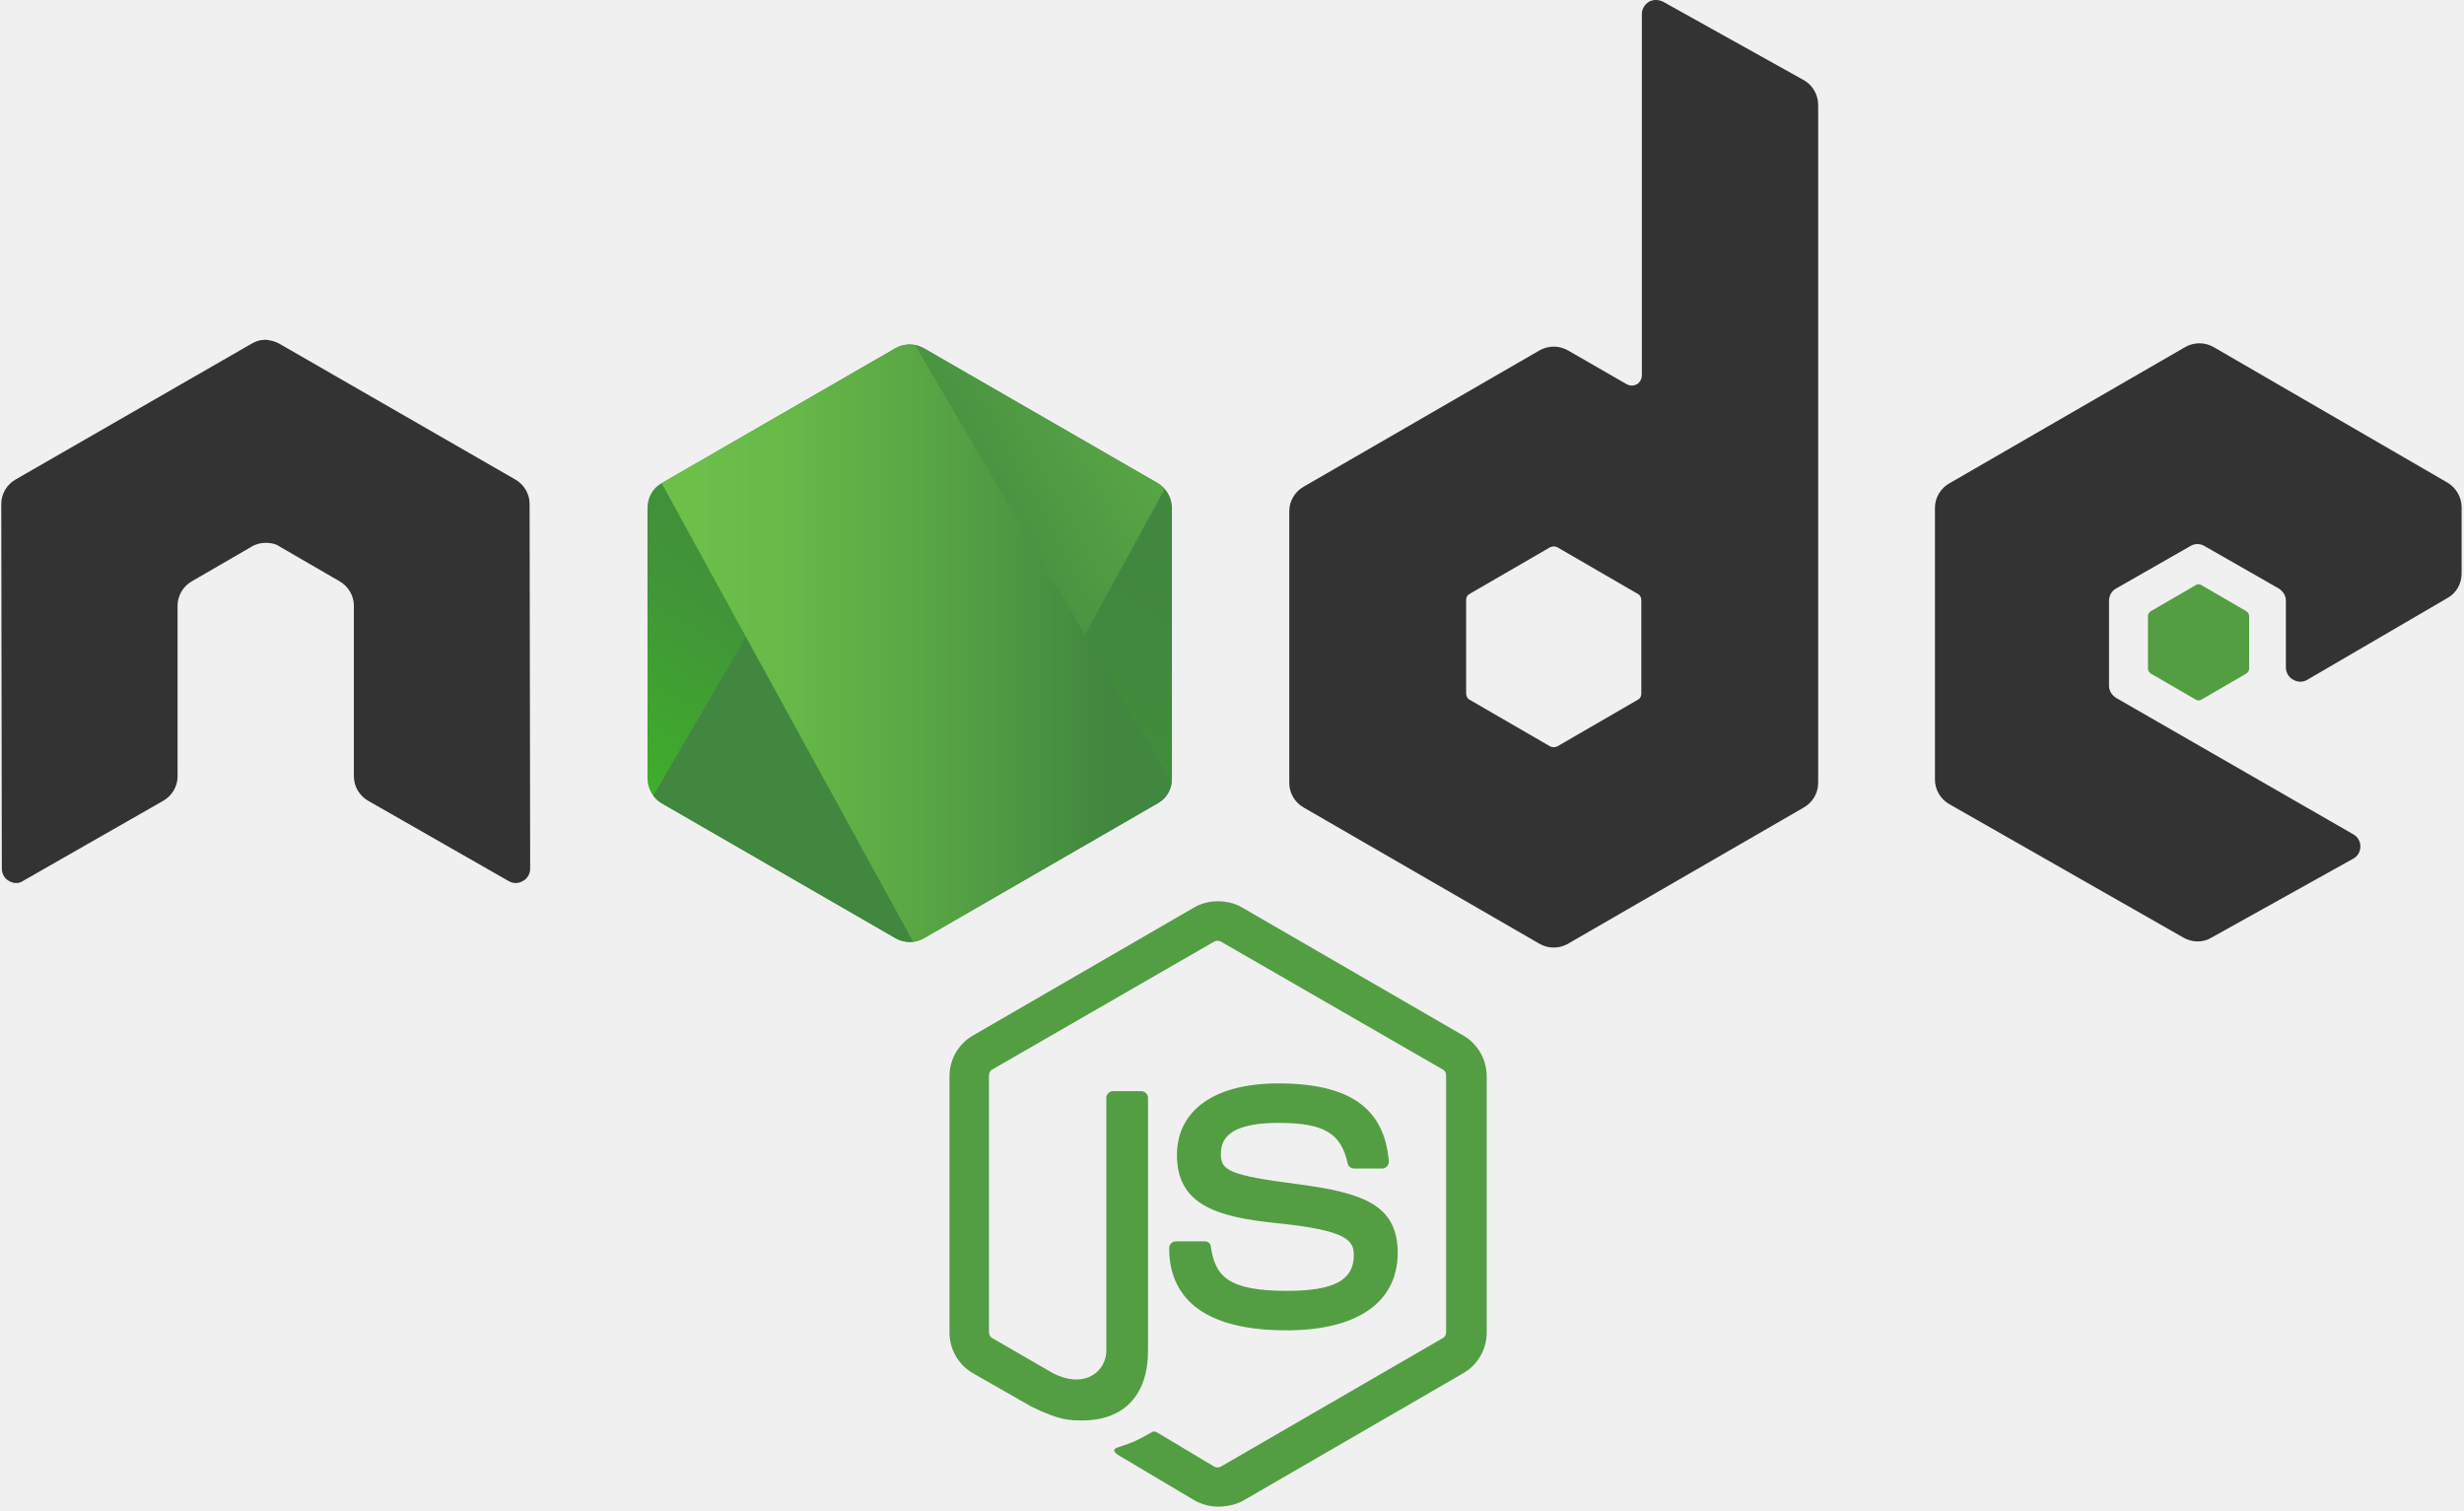
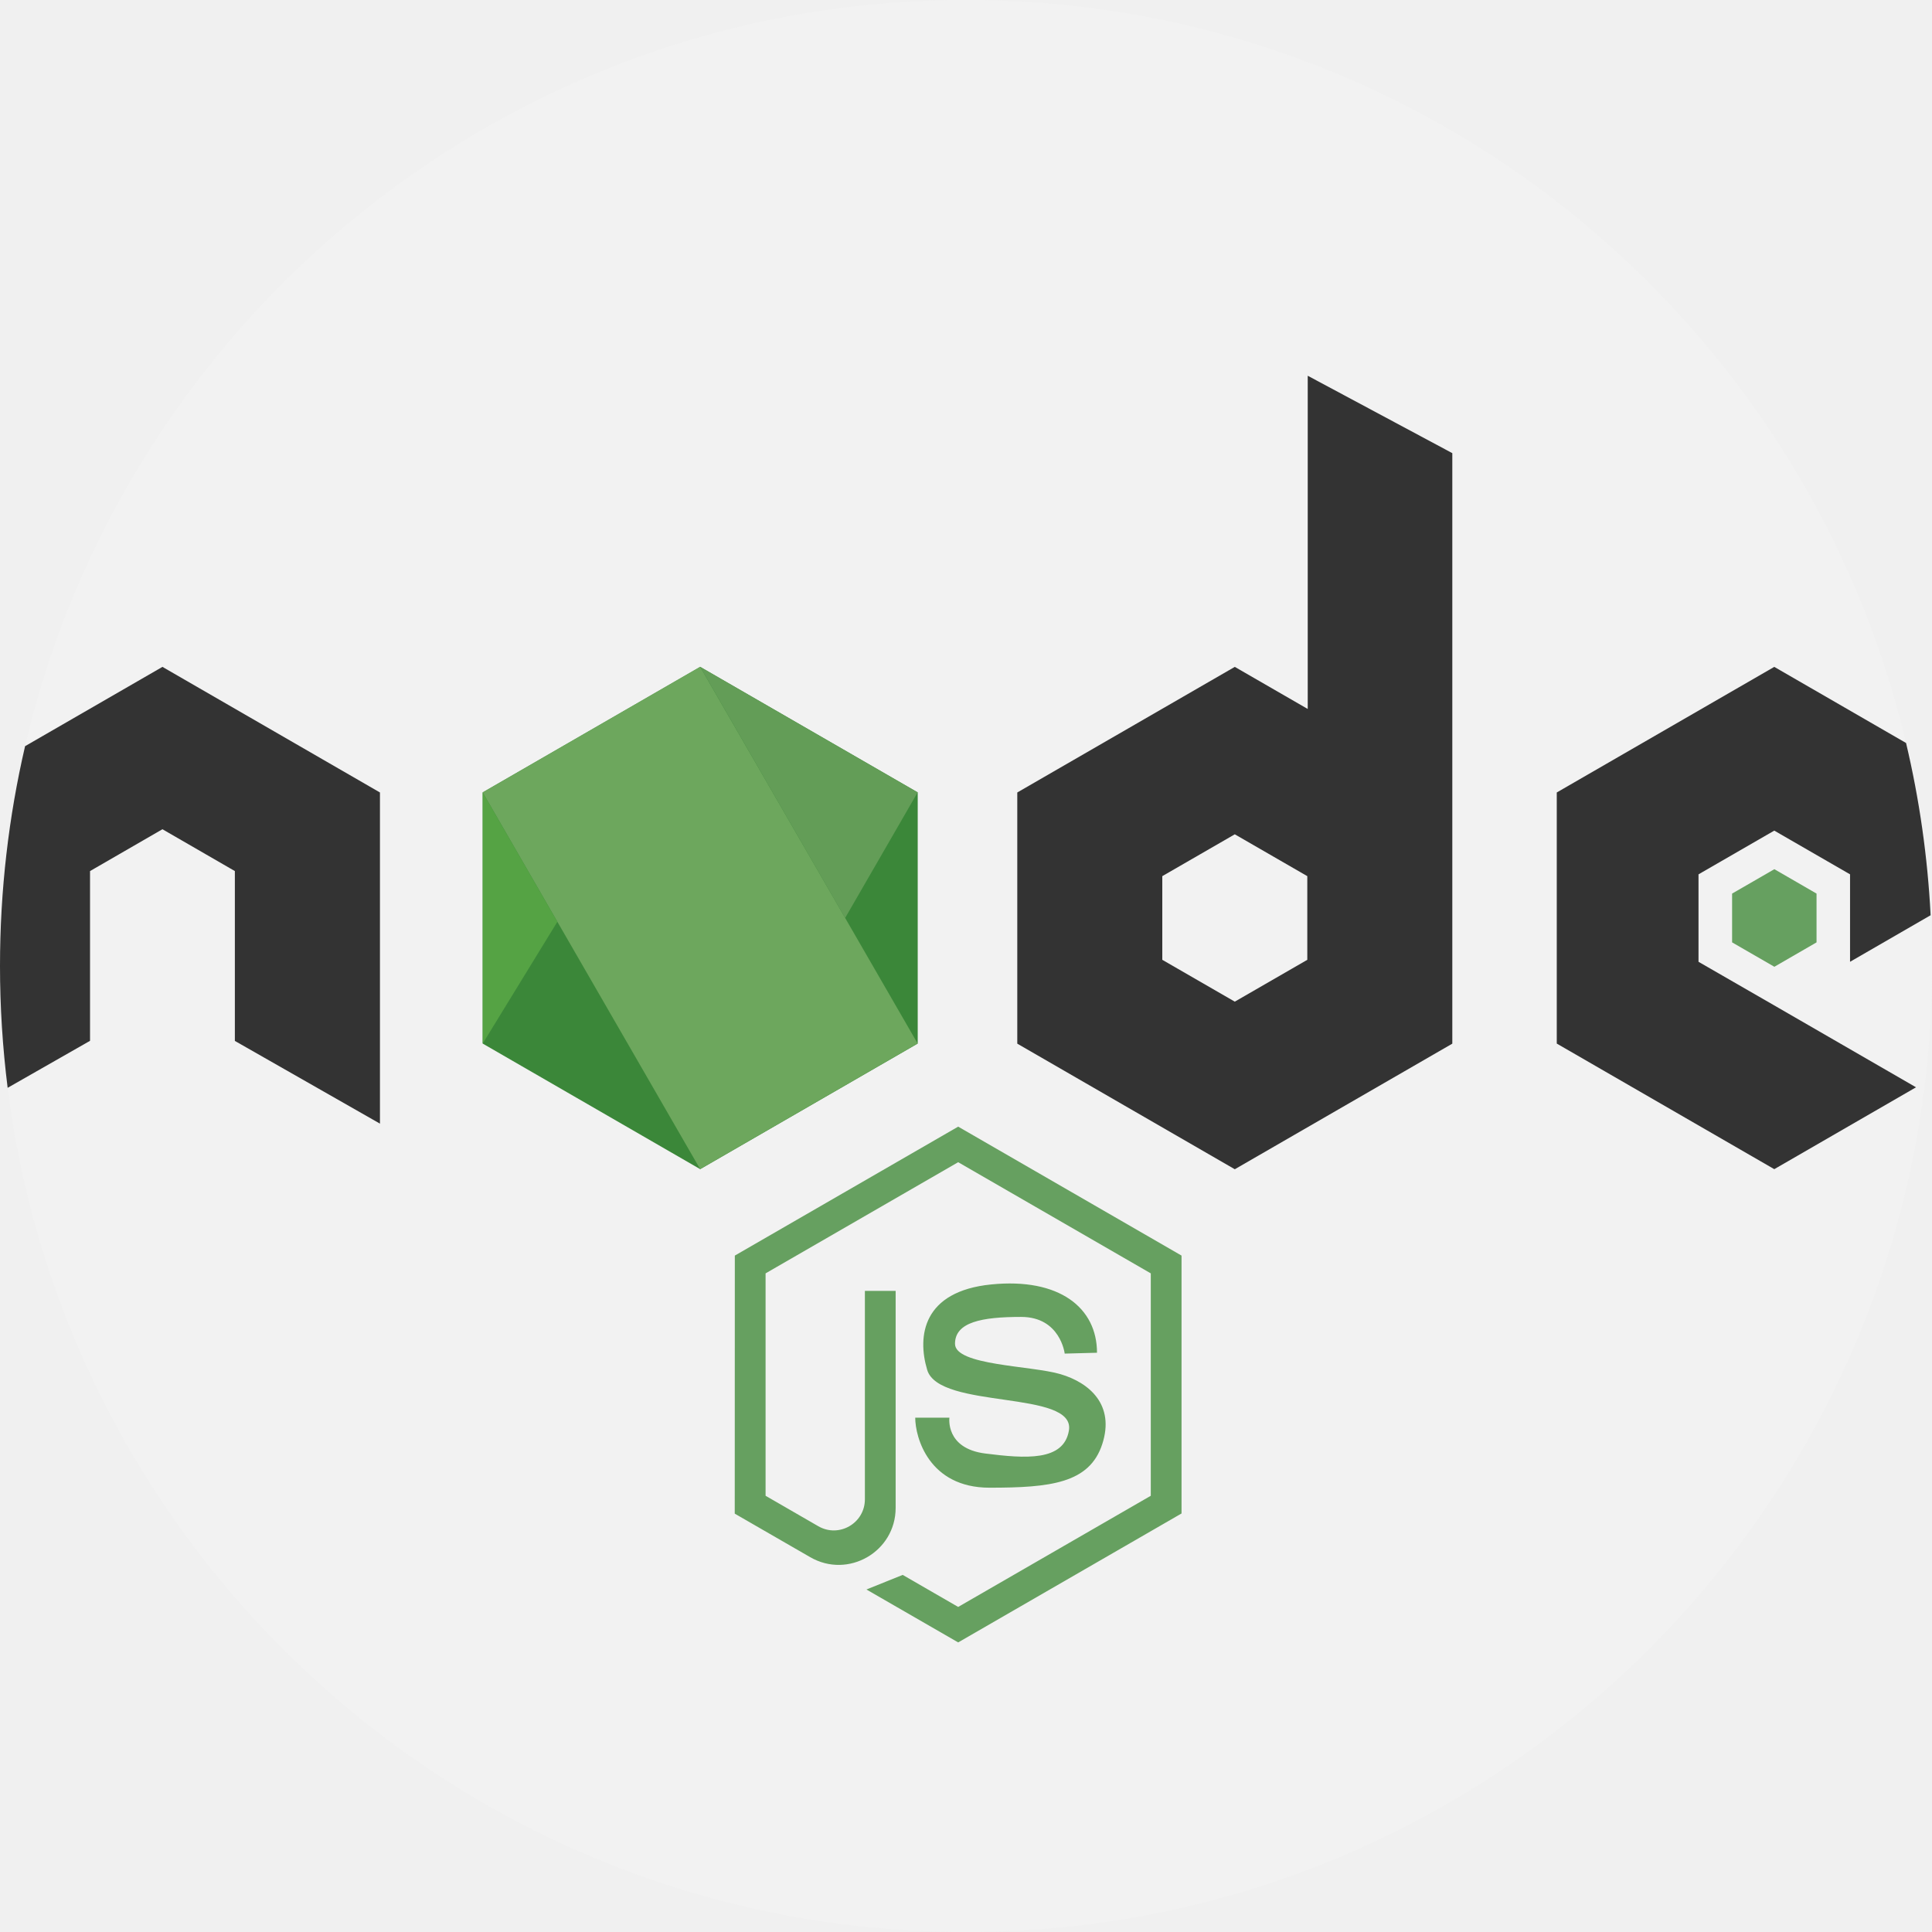
- <svg xmlns="http://www.w3.org/2000/svg" xmlns:xlink="http://www.w3.org/1999/xlink" width="2500" height="1533" viewBox="0 0 512 314" preserveAspectRatio="xMidYMid">
-   <defs>
-     <linearGradient x1="68.188%" y1="17.487%" x2="27.823%" y2="89.755%" id="b">
-       <stop stop-color="#41873F" offset="0%" />
-       <stop stop-color="#418B3D" offset="32.88%" />
-       <stop stop-color="#419637" offset="63.52%" />
-       <stop stop-color="#3FA92D" offset="93.19%" />
-       <stop stop-color="#3FAE2A" offset="100%" />
-     </linearGradient>
-     <path id="a" d="M57.903 1.85a5.957 5.957 0 0 0-5.894 0L3.352 29.933c-1.85 1.04-2.89 3.005-2.89 5.085v56.286c0 2.08 1.156 4.045 2.89 5.085l48.657 28.085a5.957 5.957 0 0 0 5.894 0l48.658-28.085c1.849-1.04 2.89-3.005 2.89-5.085V35.019c0-2.08-1.157-4.045-2.89-5.085L57.903 1.85z" />
-     <linearGradient x1="43.277%" y1="55.169%" x2="159.245%" y2="-18.306%" id="d">
-       <stop stop-color="#41873F" offset="13.76%" />
-       <stop stop-color="#54A044" offset="40.32%" />
-       <stop stop-color="#66B848" offset="71.36%" />
-       <stop stop-color="#6CC04A" offset="90.81%" />
-     </linearGradient>
-     <linearGradient x1="-4413.77%" y1="13.43%" x2="5327.93%" y2="13.43%" id="e">
-       <stop stop-color="#6CC04A" offset="9.192%" />
-       <stop stop-color="#66B848" offset="28.64%" />
-       <stop stop-color="#54A044" offset="59.68%" />
-       <stop stop-color="#41873F" offset="86.24%" />
-     </linearGradient>
-     <linearGradient x1="-4.389%" y1="49.997%" x2="101.499%" y2="49.997%" id="f">
-       <stop stop-color="#6CC04A" offset="9.192%" />
-       <stop stop-color="#66B848" offset="28.64%" />
-       <stop stop-color="#54A044" offset="59.68%" />
-       <stop stop-color="#41873F" offset="86.24%" />
-     </linearGradient>
-     <linearGradient x1="-9713.77%" y1="36.21%" x2="27.93%" y2="36.21%" id="g">
-       <stop stop-color="#6CC04A" offset="9.192%" />
-       <stop stop-color="#66B848" offset="28.64%" />
-       <stop stop-color="#54A044" offset="59.68%" />
-       <stop stop-color="#41873F" offset="86.24%" />
-     </linearGradient>
-     <linearGradient x1="-103.861%" y1="50.275%" x2="100.797%" y2="50.275%" id="h">
-       <stop stop-color="#6CC04A" offset="9.192%" />
-       <stop stop-color="#66B848" offset="28.64%" />
-       <stop stop-color="#54A044" offset="59.68%" />
-       <stop stop-color="#41873F" offset="86.24%" />
-     </linearGradient>
-     <linearGradient x1="130.613%" y1="-211.069%" x2="4.393%" y2="201.605%" id="i">
-       <stop stop-color="#41873F" offset="0%" />
-       <stop stop-color="#418B3D" offset="32.88%" />
-       <stop stop-color="#419637" offset="63.52%" />
-       <stop stop-color="#3FA92D" offset="93.19%" />
-       <stop stop-color="#3FAE2A" offset="100%" />
-     </linearGradient>
-   </defs>
-   <g fill="none">
-     <path d="M253.11 313.094c-1.733 0-3.351-.462-4.854-1.271l-15.371-9.13c-2.312-1.272-1.156-1.734-.462-1.965 3.12-1.04 3.698-1.272 6.934-3.12.347-.232.81-.116 1.156.115l11.789 7.05c.462.231 1.04.231 1.386 0l46.115-26.698c.462-.231.694-.694.694-1.271v-53.28c0-.579-.232-1.04-.694-1.272l-46.115-26.582c-.462-.232-1.04-.232-1.386 0l-46.115 26.582c-.462.231-.694.809-.694 1.271v53.28c0 .463.232 1.04.694 1.272l12.598 7.281c6.819 3.467 11.095-.578 11.095-4.623v-52.587c0-.693.578-1.387 1.387-1.387h5.894c.694 0 1.387.578 1.387 1.387v52.587c0 9.13-4.97 14.447-13.638 14.447-2.658 0-4.738 0-10.633-2.89l-12.135-6.934c-3.005-1.733-4.854-4.97-4.854-8.437v-53.28c0-3.467 1.849-6.704 4.854-8.437l46.114-26.698c2.89-1.618 6.82-1.618 9.709 0l46.114 26.698c3.005 1.733 4.855 4.97 4.855 8.437v53.28c0 3.467-1.85 6.704-4.855 8.437l-46.114 26.698c-1.503.694-3.236 1.04-4.854 1.04zm14.216-36.637c-20.225 0-24.386-9.246-24.386-17.105 0-.694.578-1.387 1.387-1.387h6.01c.693 0 1.271.462 1.271 1.156.925 6.125 3.583 9.13 15.834 9.13 9.708 0 13.87-2.196 13.87-7.397 0-3.005-1.157-5.2-16.297-6.703-12.598-1.272-20.457-4.045-20.457-14.1 0-9.362 7.86-14.91 21.035-14.91 14.793 0 22.075 5.086 23 16.18 0 .348-.116.694-.347 1.041-.232.231-.578.462-.925.462h-6.01c-.578 0-1.156-.462-1.271-1.04-1.387-6.356-4.97-8.437-14.447-8.437-10.633 0-11.905 3.699-11.905 6.472 0 3.352 1.503 4.392 15.834 6.241 14.216 1.85 20.92 4.508 20.92 14.447-.116 10.171-8.437 15.95-23.116 15.95z" fill="#539E43" />
-     <path d="M110.028 104.712c0-2.08-1.156-4.046-3.005-5.086l-49.004-28.2c-.81-.463-1.734-.694-2.658-.81h-.463c-.924 0-1.849.347-2.658.81l-49.004 28.2c-1.85 1.04-3.005 3.005-3.005 5.086l.116 75.817c0 1.04.578 2.08 1.502 2.543.925.578 2.08.578 2.89 0l29.125-16.643c1.849-1.04 3.005-3.005 3.005-5.085v-35.482c0-2.08 1.155-4.045 3.005-5.085l12.366-7.166c.925-.578 1.965-.81 3.005-.81 1.04 0 2.08.232 2.89.81l12.366 7.166c1.85 1.04 3.005 3.004 3.005 5.085v35.482c0 2.08 1.156 4.045 3.005 5.085l29.125 16.643c.925.578 2.08.578 3.005 0 .925-.463 1.503-1.503 1.503-2.543l-.116-75.817zM345.571.347c-.924-.463-2.08-.463-2.89 0-.924.578-1.502 1.502-1.502 2.542v75.125c0 .693-.346 1.386-1.04 1.849-.693.346-1.387.346-2.08 0l-12.251-7.05a5.957 5.957 0 0 0-5.895 0l-49.004 28.316c-1.849 1.04-3.005 3.005-3.005 5.085v56.516c0 2.08 1.156 4.046 3.005 5.086l49.004 28.316a5.957 5.957 0 0 0 5.895 0l49.004-28.316c1.849-1.04 3.005-3.005 3.005-5.086V21.844c0-2.196-1.156-4.16-3.005-5.201L345.572.347zm-4.507 143.776c0 .578-.231 1.04-.694 1.271l-16.758 9.708a1.714 1.714 0 0 1-1.503 0l-16.758-9.708c-.463-.231-.694-.809-.694-1.271v-19.417c0-.578.231-1.04.694-1.271l16.758-9.709a1.714 1.714 0 0 1 1.503 0l16.758 9.709c.463.23.694.809.694 1.271v19.417zM508.648 124.244c1.85-1.04 2.89-3.005 2.89-5.086v-13.753c0-2.08-1.156-4.045-2.89-5.085l-48.657-28.2a5.957 5.957 0 0 0-5.894 0l-49.004 28.315c-1.85 1.04-3.005 3.005-3.005 5.086v56.516c0 2.08 1.155 4.045 3.005 5.085l48.657 27.738c1.85 1.04 4.045 1.04 5.779 0L489 178.45c.925-.463 1.503-1.503 1.503-2.543 0-1.04-.578-2.08-1.503-2.543l-49.235-28.316c-.924-.577-1.502-1.502-1.502-2.542v-17.683c0-1.04.578-2.08 1.502-2.543l15.372-8.784a2.821 2.821 0 0 1 3.005 0l15.371 8.784c.925.578 1.503 1.502 1.503 2.543v13.869c0 1.04.578 2.08 1.502 2.542.925.578 2.08.578 3.005 0l29.125-16.99z" fill="#333" />
-     <path d="M456.293 121.586a1.05 1.05 0 0 1 1.155 0l9.362 5.432c.347.23.578.577.578 1.04v10.864c0 .462-.231.809-.578 1.04l-9.362 5.432a1.05 1.05 0 0 1-1.155 0l-9.362-5.432c-.347-.231-.578-.578-.578-1.04v-10.864c0-.463.231-.81.578-1.04l9.362-5.432z" fill="#539E43" />
-     <g transform="translate(134.068 70.501)">
-       <mask id="c" fill="#fff">
-         <use xlink:href="#a" />
-       </mask>
-       <use fill="url(#b)" xlink:href="#a" />
-       <g mask="url(#c)">
-         <path d="M51.893 1.85L3.121 29.933C1.27 30.974 0 32.94 0 35.02v56.286c0 1.387.578 2.658 1.502 3.698L56.285 1.156c-1.387-.231-3.005-.116-4.392.693zM56.632 125.053c.462-.116.925-.347 1.387-.578l48.773-28.085c1.85-1.04 3.005-3.005 3.005-5.085V35.019c0-1.502-.694-3.005-1.734-4.045l-51.43 94.079z" />
-         <path d="M106.676 29.934L57.788 1.85a8.025 8.025 0 0 0-1.503-.578L1.502 95.12a6.082 6.082 0 0 0 1.619 1.387l48.888 28.085c1.387.809 3.005 1.04 4.507.577l51.432-94.078c-.347-.462-.81-.81-1.272-1.156z" fill="url(#d)" />
-       </g>
-       <g mask="url(#c)">
-         <path d="M109.797 91.305V35.019c0-2.08-1.271-4.045-3.12-5.085L57.786 1.85a5.106 5.106 0 0 0-1.848-.693l53.511 91.42c.231-.347.347-.809.347-1.271zM3.12 29.934C1.272 30.974 0 32.94 0 35.02v56.286c0 2.08 1.387 4.045 3.12 5.085l48.889 28.085c1.156.693 2.427.925 3.814.693L3.467 29.818l-.346.116z" />
-         <path fill="url(#e)" fill-rule="evenodd" d="M50.391.809l-.693.347h.924l-.231-.347z" transform="translate(0 -9.246)" />
-         <path d="M106.792 105.636c1.387-.809 2.427-2.196 2.89-3.698L56.053 10.402c-1.387-.231-2.89-.116-4.16.693L3.351 39.065l52.355 95.465a8.057 8.057 0 0 0 2.196-.693l48.889-28.2z" fill="url(#f)" fill-rule="evenodd" transform="translate(0 -9.246)" />
-         <path fill="url(#g)" fill-rule="evenodd" d="M111.3 104.712l-.347-.578v.809l.346-.231z" transform="translate(0 -9.246)" />
-         <path d="M106.792 105.636l-48.773 28.085a6.973 6.973 0 0 1-2.196.693l.925 1.734 54.089-31.32v-.694l-1.387-2.312c-.231 1.618-1.271 3.005-2.658 3.814z" fill="url(#h)" fill-rule="evenodd" transform="translate(0 -9.246)" />
-         <path d="M106.792 105.636l-48.773 28.085a6.973 6.973 0 0 1-2.196.693l.925 1.734 54.089-31.32v-.694l-1.387-2.312c-.231 1.618-1.271 3.005-2.658 3.814z" fill="url(#i)" fill-rule="evenodd" transform="translate(0 -9.246)" />
-       </g>
-     </g>
+ <svg xmlns="http://www.w3.org/2000/svg" enable-background="new 0 0 2249 2249" viewBox="0 0 2249 2249">
+   <path d="m2249 1124.5c0 621-503.5 1124.5-1124.5 1124.5-573 0-1045.9-428.5-1115.6-982.6-5.9-47.1-8.9-94.5-8.9-141.9 0-88 10.1-173.7 29.2-255.9 115.9-497.7 562.3-868.6 1095.3-868.6 531.7 0 977.2 369 1094.3 864.9 15.6 65.8 25.1 132.9 28.6 200.5 1.1 19.7 1.6 39.4 1.6 59.1z" fill="#f2f2f2" />
+   <path d="m1068.3 1214.8v-292.4l-253.2-146.1-253.2 146.1v292.4l253.2 146.2z" fill="#3b8739" />
+   <path d="m2065.4 1170.4 165 95.3-165 95.3-253.2-146.2v-292.3l253.2-146.2 153.4 88.6c15.6 65.8 25.1 132.9 28.6 200.5l-93.8 54.2v-101.8l-88.2-50.9-88.2 50.9v101.8z" fill="#333" />
+   <path d="m2114.6 1097v-56.8l-49.1-28.4-49.2 28.4v56.8l49.2 28.4z" fill="#66a060" />
+   <path d="m442.3 922.5v385.5l-168.9-96.3v-197.7l-84.3-48.7-84.3 48.7v197.6l-95.9 54.7c-5.9-47-8.9-94.4-8.9-141.8 0-88 10.1-173.7 29.2-255.9l159.9-92.3z" fill="#333" />
+   <path d="m815 776.2 253.2 438.5-253.2 146.2-253.1-438.5z" fill="#6da75d" />
+   <path d="m561.9 1214.8 86.9-141.8-86.9-150.6z" fill="#55a344" />
+   <path d="m983.8 1068.6 84.4-146.2-253.1-146.1z" fill="#639d57" />
+   <path d="m1522.3 437.4v387.9l-84.9-49-253.2 146.2v292.4l253.2 146.2 253.2-146.2v-687.4zm-.5 679.9-84.4 48.7-84.4-48.7v-97.4l84.4-48.7 84.4 48.7z" fill="#333" />
+   <g fill="#66a060">
+     <path d="m1239.4 1575.7s-5-42.7-50.7-42.7-77 6-77 31.3 88.9 25.3 122.7 35.3c33.8 9.9 63.6 35.8 48.7 81.5s-60.6 50.7-131.2 50.7-86.5-58.6-86.5-81.5h39.8s-5 35.8 41.7 41.7 91.4 9.3 97.4-26.8c8-47.7-151.1-23.9-165-70.6-11.8-39.5-5-91.4 74.5-99.4s123.2 27.2 123.2 79.5z" />
+     <path d="m855.3 1762 87.9 50.7c44.2 25.5 99.4-6.4 99.4-57.4v-252.6h-35.8v242.6c0 27.8-30.1 45.3-54.3 31.3l-61.3-35.4v-258.9l224.2-129.4 224.2 129.4v258.9l-224.2 129.4-64.6-37.3-42.2 17 106.8 61.6 260-150.1v-300.2l-260-150.1-260 150.1z" />
  </g>
</svg>
